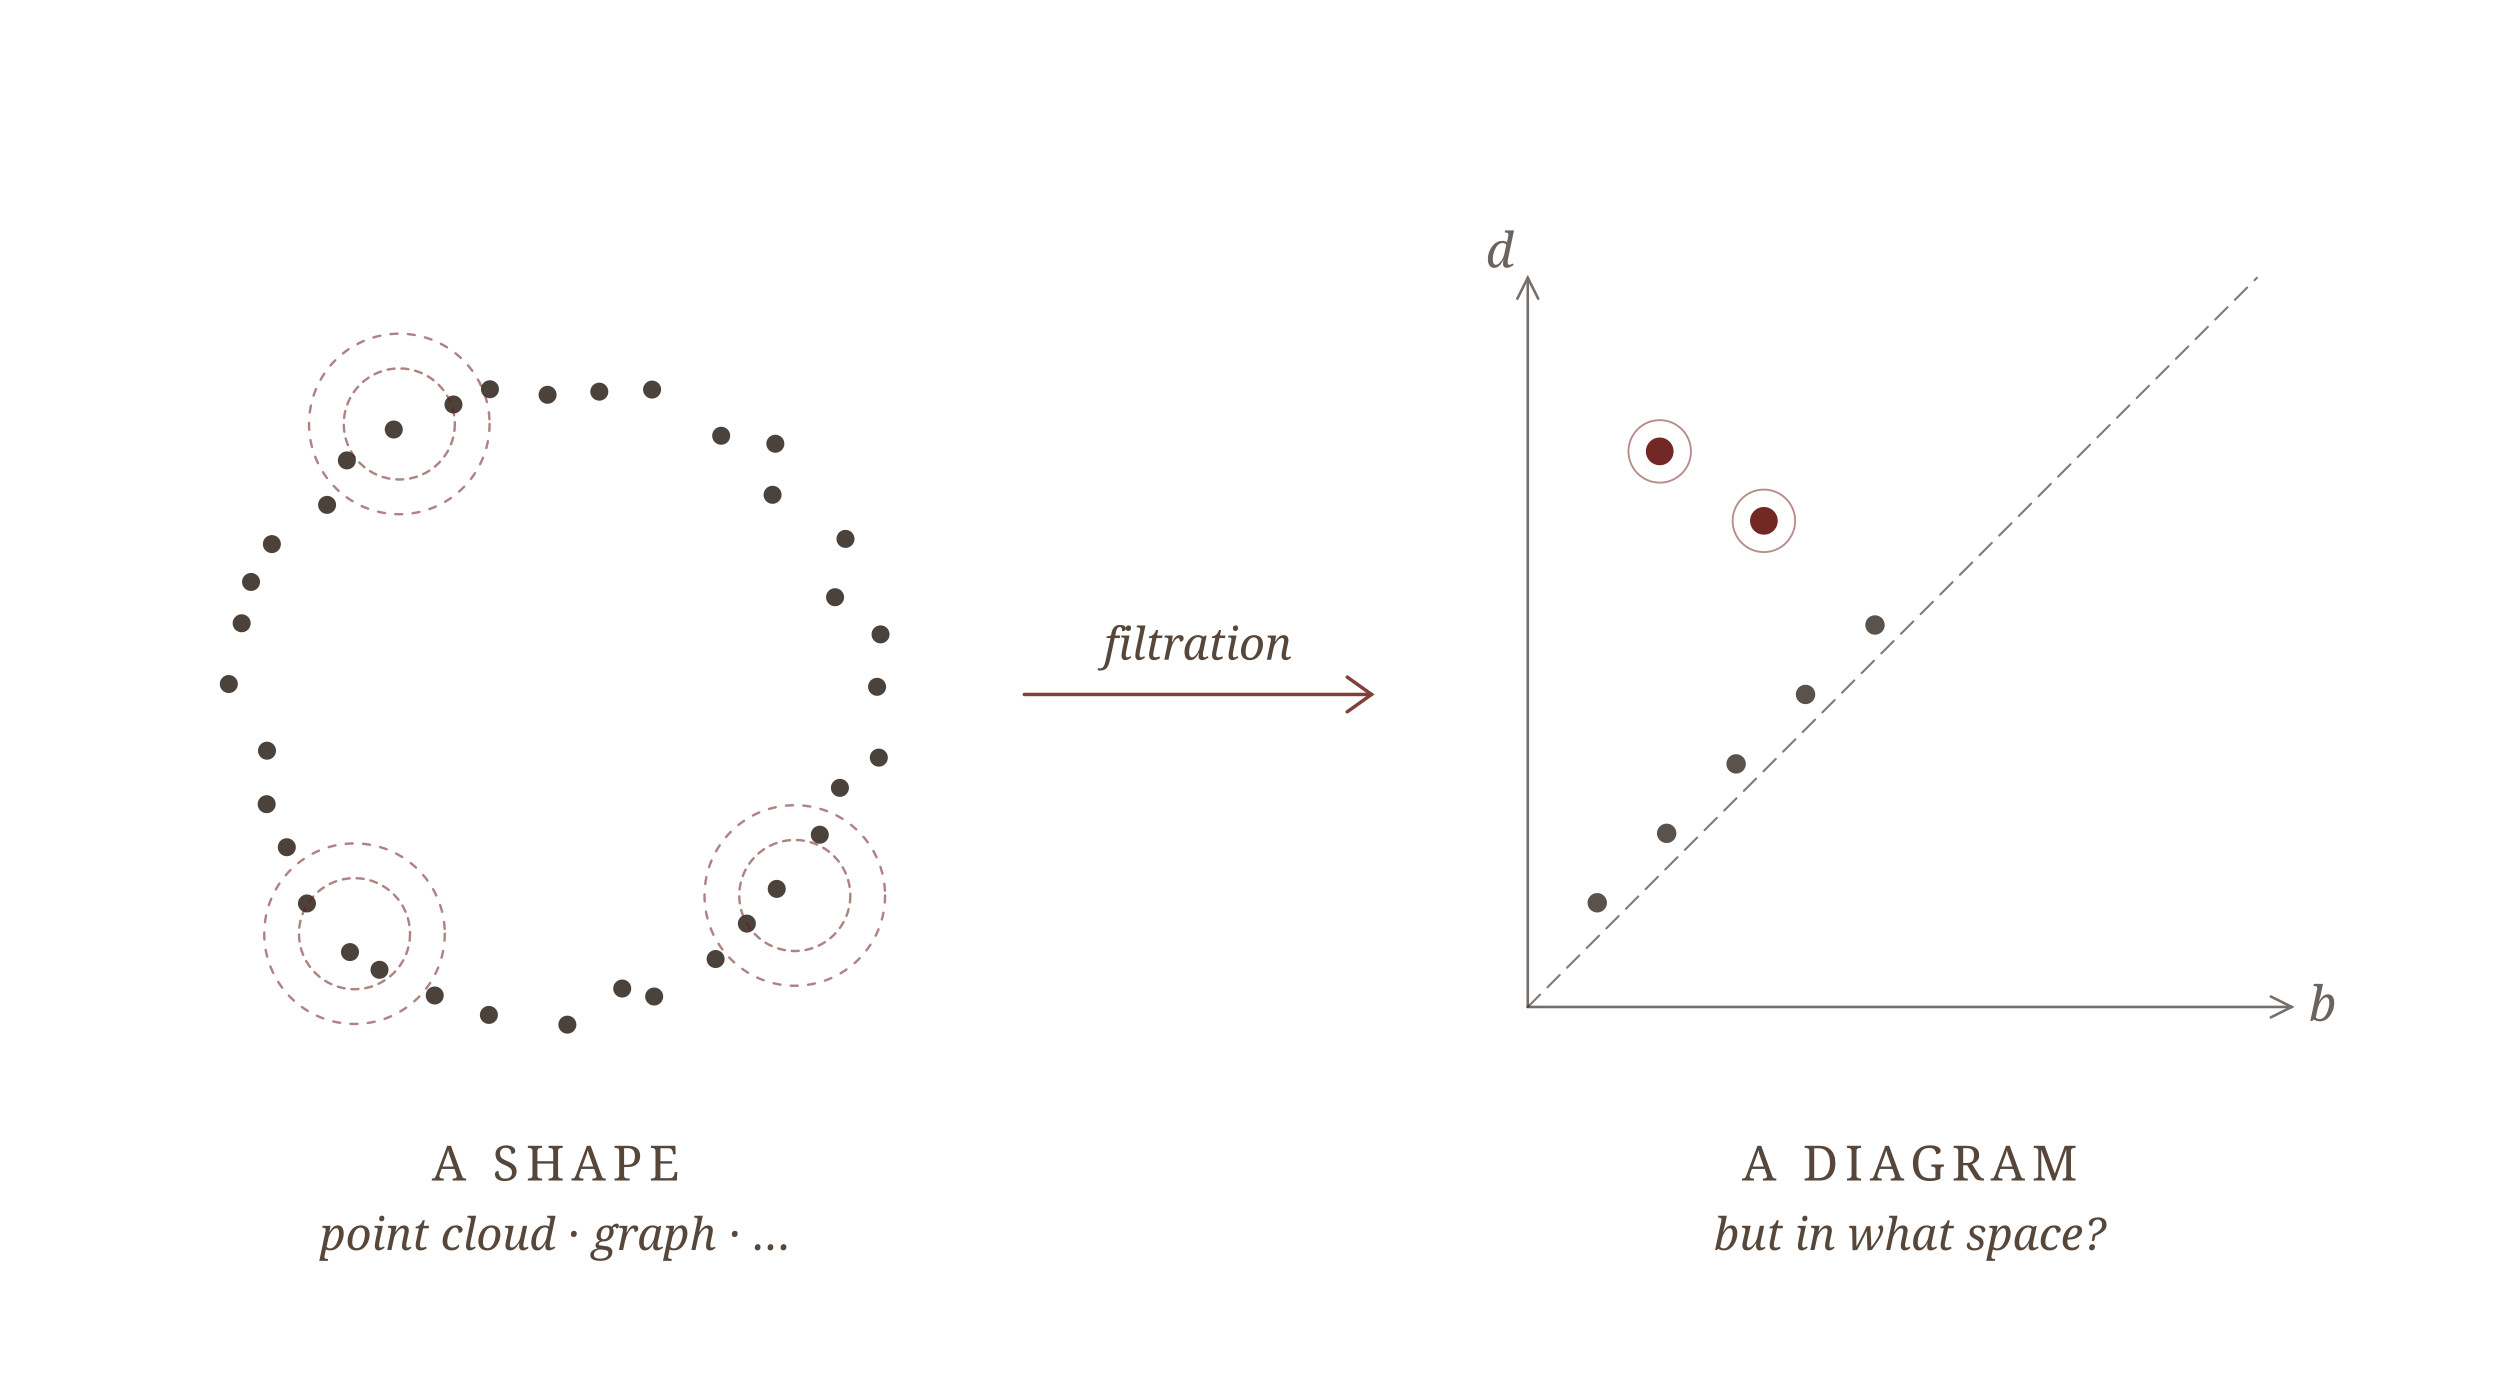
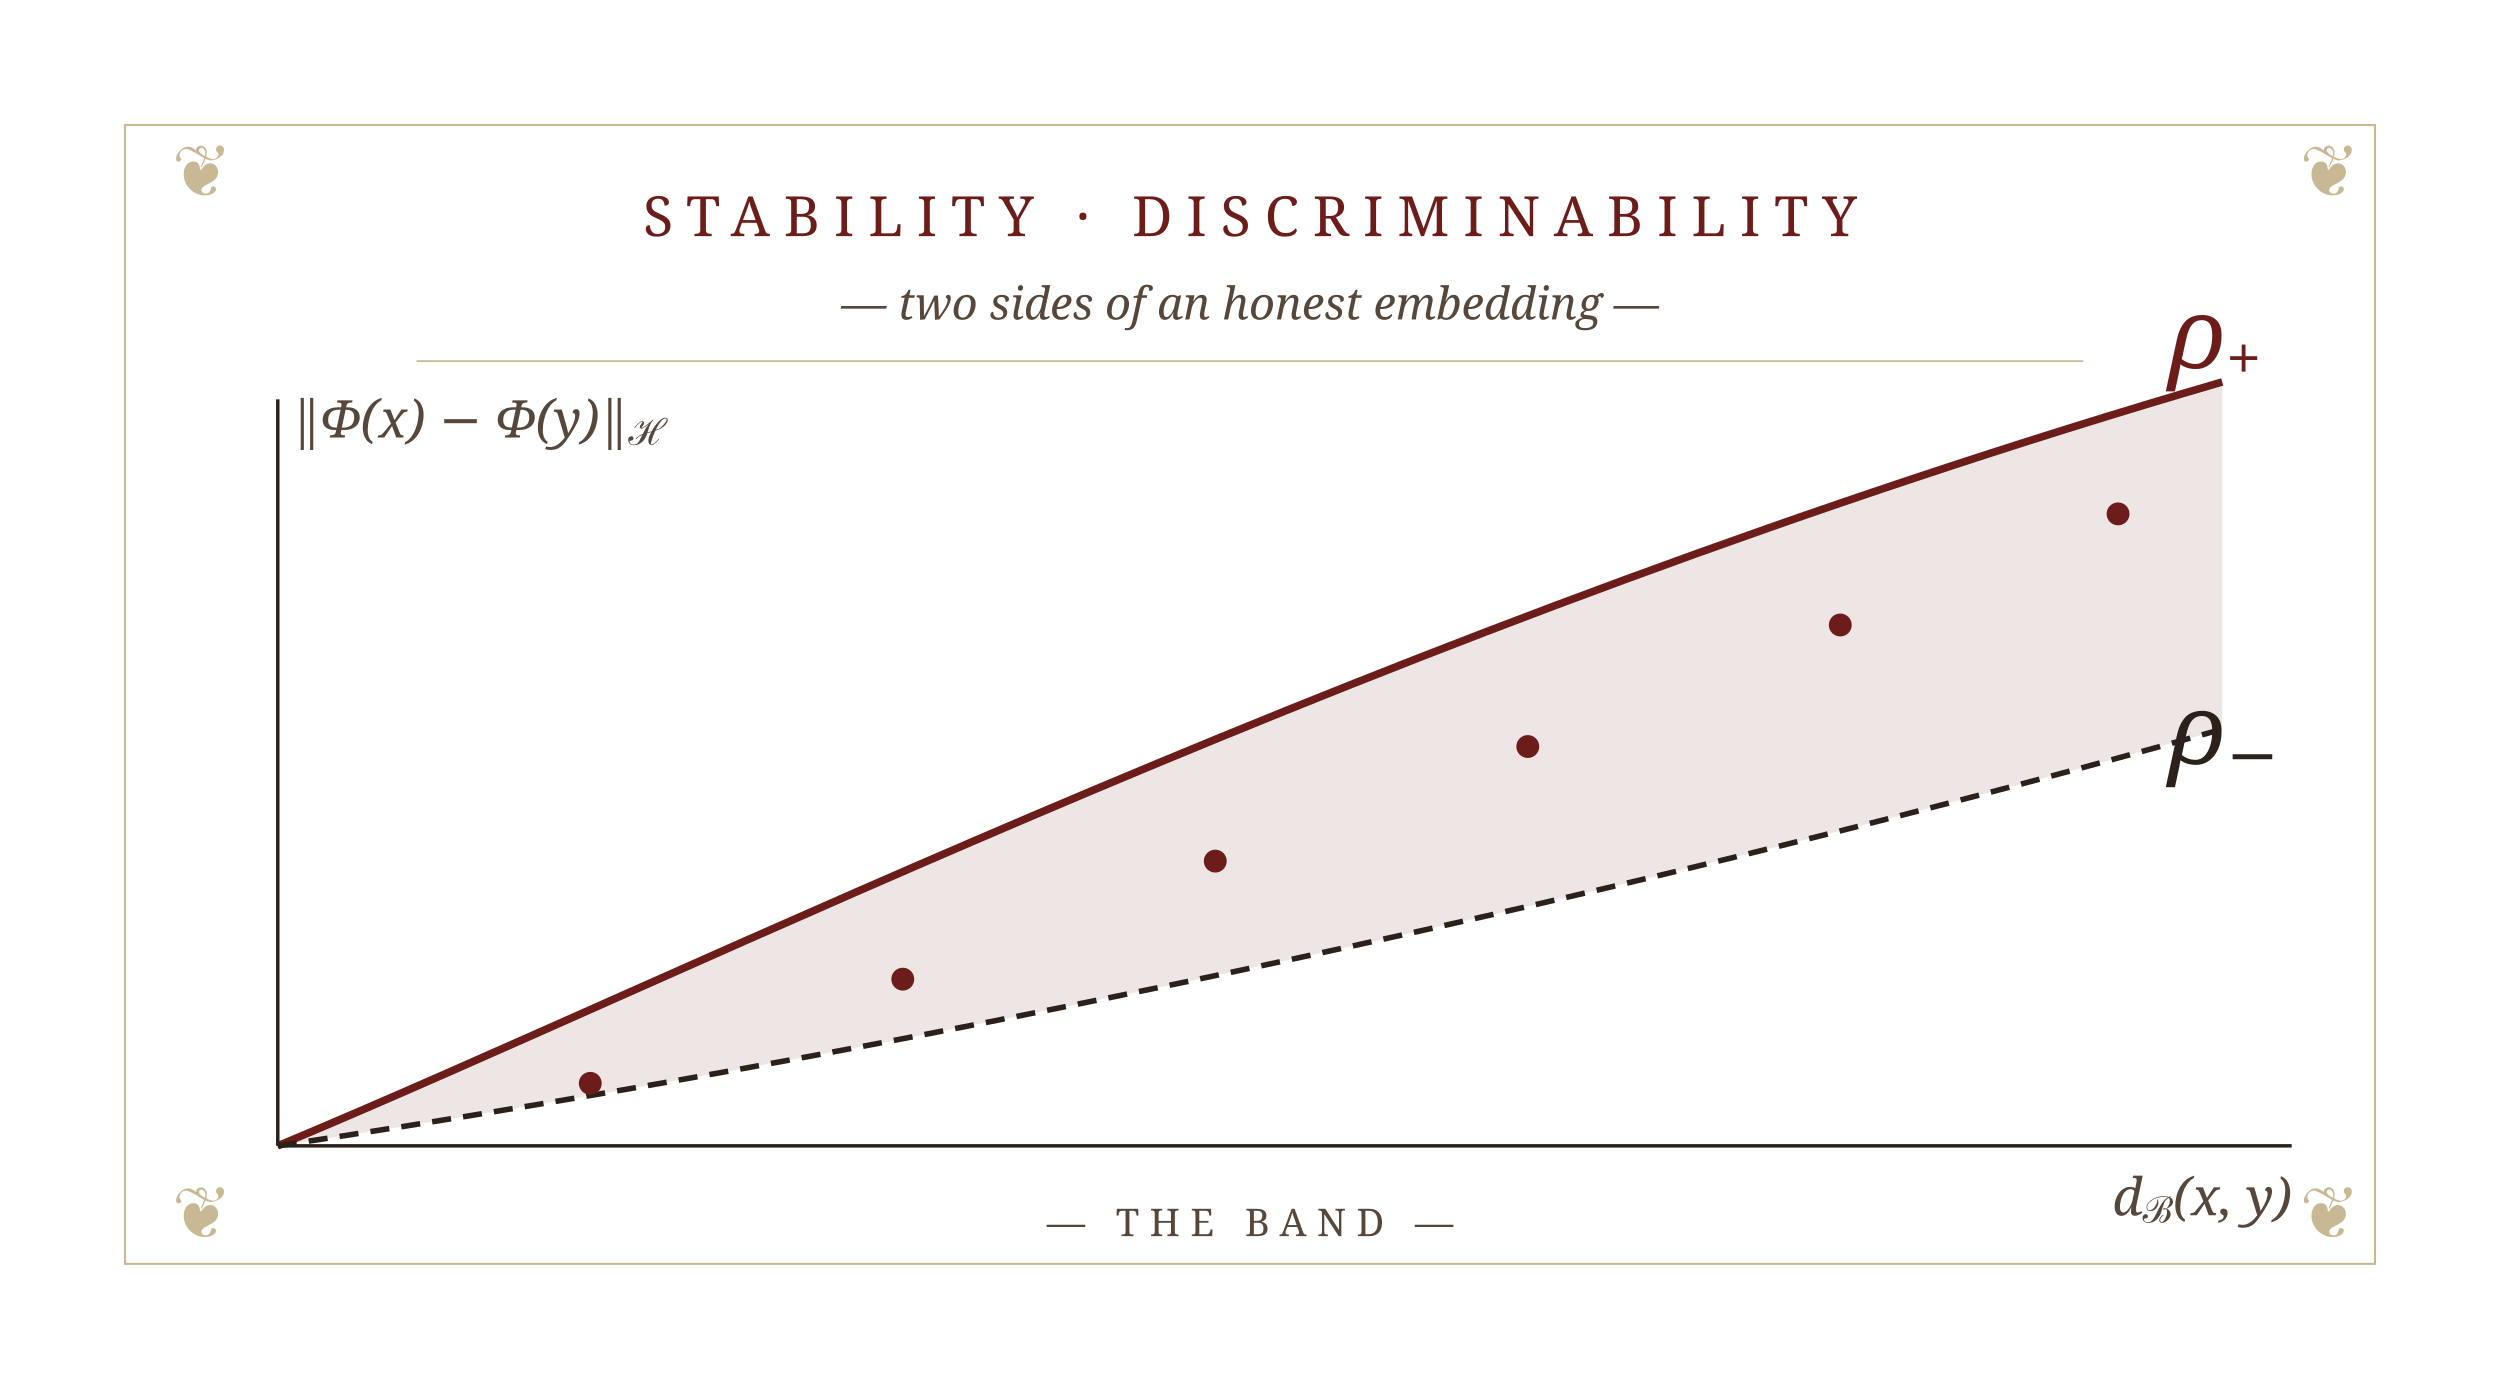
<svg xmlns="http://www.w3.org/2000/svg" viewBox="0 0 720 400" preserveAspectRatio="xMidYMid meet">
-   <g stroke-linecap="round">
-     <g fill="#2b211a" stroke="none" opacity="0.85">
-       <circle cx="252.6" cy="197.8" r="2.6" />
-       <circle cx="253.1" cy="218.2" r="2.6" />
-       <circle cx="241.9" cy="226.9" r="2.6" />
-       <circle cx="236.1" cy="240.4" r="2.6" />
-       <circle cx="223.7" cy="256.0" r="2.6" />
-       <circle cx="215.1" cy="266.0" r="2.6" />
-       <circle cx="206.1" cy="276.2" r="2.6" />
-       <circle cx="188.4" cy="287.0" r="2.6" />
-       <circle cx="179.2" cy="284.7" r="2.6" />
-       <circle cx="163.4" cy="295.1" r="2.6" />
-       <circle cx="140.8" cy="292.3" r="2.6" />
-       <circle cx="125.2" cy="286.7" r="2.6" />
-       <circle cx="109.3" cy="279.3" r="2.6" />
-       <circle cx="100.8" cy="274.2" r="2.6" />
-       <circle cx="88.4" cy="260.2" r="2.6" />
-       <circle cx="82.6" cy="244.0" r="2.6" />
-       <circle cx="76.8" cy="231.6" r="2.6" />
-       <circle cx="76.9" cy="216.2" r="2.6" />
-       <circle cx="65.9" cy="197.0" r="2.6" />
-       <circle cx="69.6" cy="179.5" r="2.6" />
-       <circle cx="72.3" cy="167.6" r="2.6" />
-       <circle cx="78.3" cy="156.7" r="2.6" />
-       <circle cx="94.2" cy="145.4" r="2.6" />
-       <circle cx="99.9" cy="132.6" r="2.6" />
-       <circle cx="113.4" cy="123.7" r="2.6" />
-       <circle cx="130.6" cy="116.5" r="2.6" />
-       <circle cx="141.1" cy="112.1" r="2.6" />
-       <circle cx="157.7" cy="113.7" r="2.6" />
-       <circle cx="172.6" cy="112.8" r="2.6" />
-       <circle cx="187.8" cy="112.2" r="2.6" />
-       <circle cx="207.7" cy="125.5" r="2.6" />
-       <circle cx="223.3" cy="127.8" r="2.6" />
-       <circle cx="222.5" cy="142.5" r="2.6" />
-       <circle cx="243.5" cy="155.2" r="2.6" />
-       <circle cx="240.5" cy="172.0" r="2.6" />
-       <circle cx="253.6" cy="182.7" r="2.6" />
-     </g>
-     <g stroke="#6c1d1a" fill="none" stroke-width="0.7" opacity="0.55">
-       <circle cx="228.9" cy="257.9" r="16" stroke-dasharray="2 2" />
-       <circle cx="228.9" cy="257.9" r="26" stroke-dasharray="2 3" />
-       <circle cx="102.1" cy="268.9" r="16" stroke-dasharray="2 2" />
-       <circle cx="102.1" cy="268.9" r="26" stroke-dasharray="2 3" />
-       <circle cx="115.0" cy="122.1" r="16" stroke-dasharray="2 2" />
-       <circle cx="115.0" cy="122.1" r="26" stroke-dasharray="2 3" />
-     </g>
-     <g fill="#57473a" stroke="none" font-family="Alegreya SC, EB Garamond, Georgia, serif" font-size="14" letter-spacing="2" text-anchor="middle">
-       <text x="160" y="340">A SHAPE</text>
-     </g>
-     <text x="160" y="360" fill="#57473a" font-family="EB Garamond, Georgia, serif" font-style="italic" font-size="13" text-anchor="middle">point cloud · graph · …</text>
-     <g stroke="#6c1d1a" fill="none" stroke-width="1.0" opacity="0.85">
-       <line x1="295" y1="200" x2="395" y2="200" />
-       <path d="M 388 195 L 395 200 L 388 205" />
-     </g>
-     <text x="345" y="190" fill="#57473a" font-family="EB Garamond, Georgia, serif" font-style="italic" font-size="13" text-anchor="middle">filtration</text>
-     <g stroke="#2b211a" fill="none" stroke-width="0.75" opacity="0.65">
-       <line x1="440" y1="290" x2="660" y2="290" />
-       <line x1="440" y1="290" x2="440" y2="80" />
-       <path d="M 654 287 L 660 290 L 654 293" />
-       <path d="M 437 86 L 440 80 L 443 86" />
-     </g>
-     <g fill="#2b211a" stroke="none" font-family="EB Garamond, Georgia, serif" font-style="italic" font-size="14" opacity="0.7">
-       <text x="665" y="294" text-anchor="start">b</text>
-       <text x="436" y="77" text-anchor="end">d</text>
-     </g>
-     <line x1="440" y1="290" x2="650" y2="80" fill="none" stroke="#2b211a" stroke-width="0.6" stroke-dasharray="5 3" opacity="0.6" />
-     <g fill="#2b211a" stroke="none" opacity="0.78">
-       <circle cx="460" cy="260" r="2.8" />
-       <circle cx="480" cy="240" r="2.8" />
-       <circle cx="500" cy="220" r="2.8" />
-       <circle cx="520" cy="200" r="2.8" />
-       <circle cx="540" cy="180" r="2.8" />
-     </g>
-     <g>
-       <circle cx="478" cy="130" r="9" fill="none" stroke="#6c1d1a" stroke-width="0.55" opacity="0.5" />
-       <circle cx="478" cy="130" r="4" fill="#6c1d1a" opacity="0.95" />
-       <circle cx="508" cy="150" r="9" fill="none" stroke="#6c1d1a" stroke-width="0.55" opacity="0.5" />
-       <circle cx="508" cy="150" r="4" fill="#6c1d1a" opacity="0.95" />
-     </g>
-     <g fill="#57473a" stroke="none" font-family="Alegreya SC, EB Garamond, Georgia, serif" font-size="14" letter-spacing="2" text-anchor="middle">
-       <text x="550" y="340">A DIAGRAM</text>
-     </g>
-     <text x="550" y="360" fill="#57473a" font-family="EB Garamond, Georgia, serif" font-style="italic" font-size="13" text-anchor="middle">but in what space?</text>
+   <rect x="36" y="36" width="648" height="328" fill="none" stroke="#c8b894" stroke-width="0.6" />
+   <text x="360" y="68" fill="#6c1d1a" font-family="Alegreya SC, EB Garamond, Georgia, serif" font-weight="500" font-size="16" letter-spacing="4" text-anchor="middle">STABILITY  ·  DISCRIMINABILITY</text>
+   <text x="360" y="92" fill="#57473a" font-family="EB Garamond, Georgia, serif" font-style="italic" font-size="13" text-anchor="middle">— two sides of an honest embedding —</text>
+   <line x1="120" y1="104" x2="600" y2="104" stroke="#c8b894" stroke-width="0.5" />
+   <path d="M 80 330 C 200 280, 400 180, 640 110 L 640 210 C 480 255, 280 300, 80 330 Z" fill="#6c1d1a" fill-opacity="0.11" stroke="none" />
+   <path d="M 80 330 C 200 280, 400 180, 640 110" stroke="#6c1d1a" stroke-width="2.2" fill="none" />
+   <path d="M 80 330 C 280 300, 480 255, 640 210" stroke="#2b211a" stroke-width="1.6" fill="none" stroke-dasharray="5.5 3.5" />
+   <line x1="80" y1="330" x2="660" y2="330" stroke="#2b211a" stroke-width="1.0" />
+   <line x1="80" y1="330" x2="80" y2="115" stroke="#2b211a" stroke-width="1.0" />
+   <g fill="#6c1d1a" stroke="none">
+     <circle cx="170" cy="312" r="3.3" />
+     <circle cx="260" cy="282" r="3.3" />
+     <circle cx="350" cy="248" r="3.3" />
+     <circle cx="440" cy="215" r="3.3" />
+     <circle cx="530" cy="180" r="3.3" />
+     <circle cx="610" cy="148" r="3.3" />
  </g>
+   <text x="624" y="106" fill="#6c1d1a" font-family="EB Garamond, Georgia, serif" font-style="italic" font-size="28">ρ<tspan baseline-shift="sub" font-size="0.65em">+</tspan>
+   </text>
+   <text x="624" y="220" fill="#2b211a" font-family="EB Garamond, Georgia, serif" font-style="italic" font-size="28">ρ<tspan baseline-shift="sub" font-size="0.65em">−</tspan>
+   </text>
+   <text x="84" y="126" fill="#57473a" font-family="EB Garamond, Georgia, serif" font-style="italic" font-size="15">‖Φ(x) − Φ(y)‖<tspan baseline-shift="sub" font-size="0.7em">ℋ</tspan>
+   </text>
+   <text x="660" y="350" fill="#57473a" font-family="EB Garamond, Georgia, serif" font-style="italic" font-size="15" text-anchor="end">d<tspan baseline-shift="sub" font-size="0.7em">ℬ</tspan>(x, y)</text>
+   <text x="50" y="56" fill="#c8b894" font-family="EB Garamond, Georgia, serif" font-size="20">❦</text>
+   <text x="678" y="56" fill="#c8b894" font-family="EB Garamond, Georgia, serif" font-size="20" text-anchor="end">❦</text>
+   <text x="50" y="356" fill="#c8b894" font-family="EB Garamond, Georgia, serif" font-size="20">❦</text>
+   <text x="678" y="356" fill="#c8b894" font-family="EB Garamond, Georgia, serif" font-size="20" text-anchor="end">❦</text>
+   <text x="360" y="356" fill="#57473a" font-family="Alegreya SC, EB Garamond, Georgia, serif" font-size="11" letter-spacing="3" text-anchor="middle">— THE BAND —</text>
</svg>
